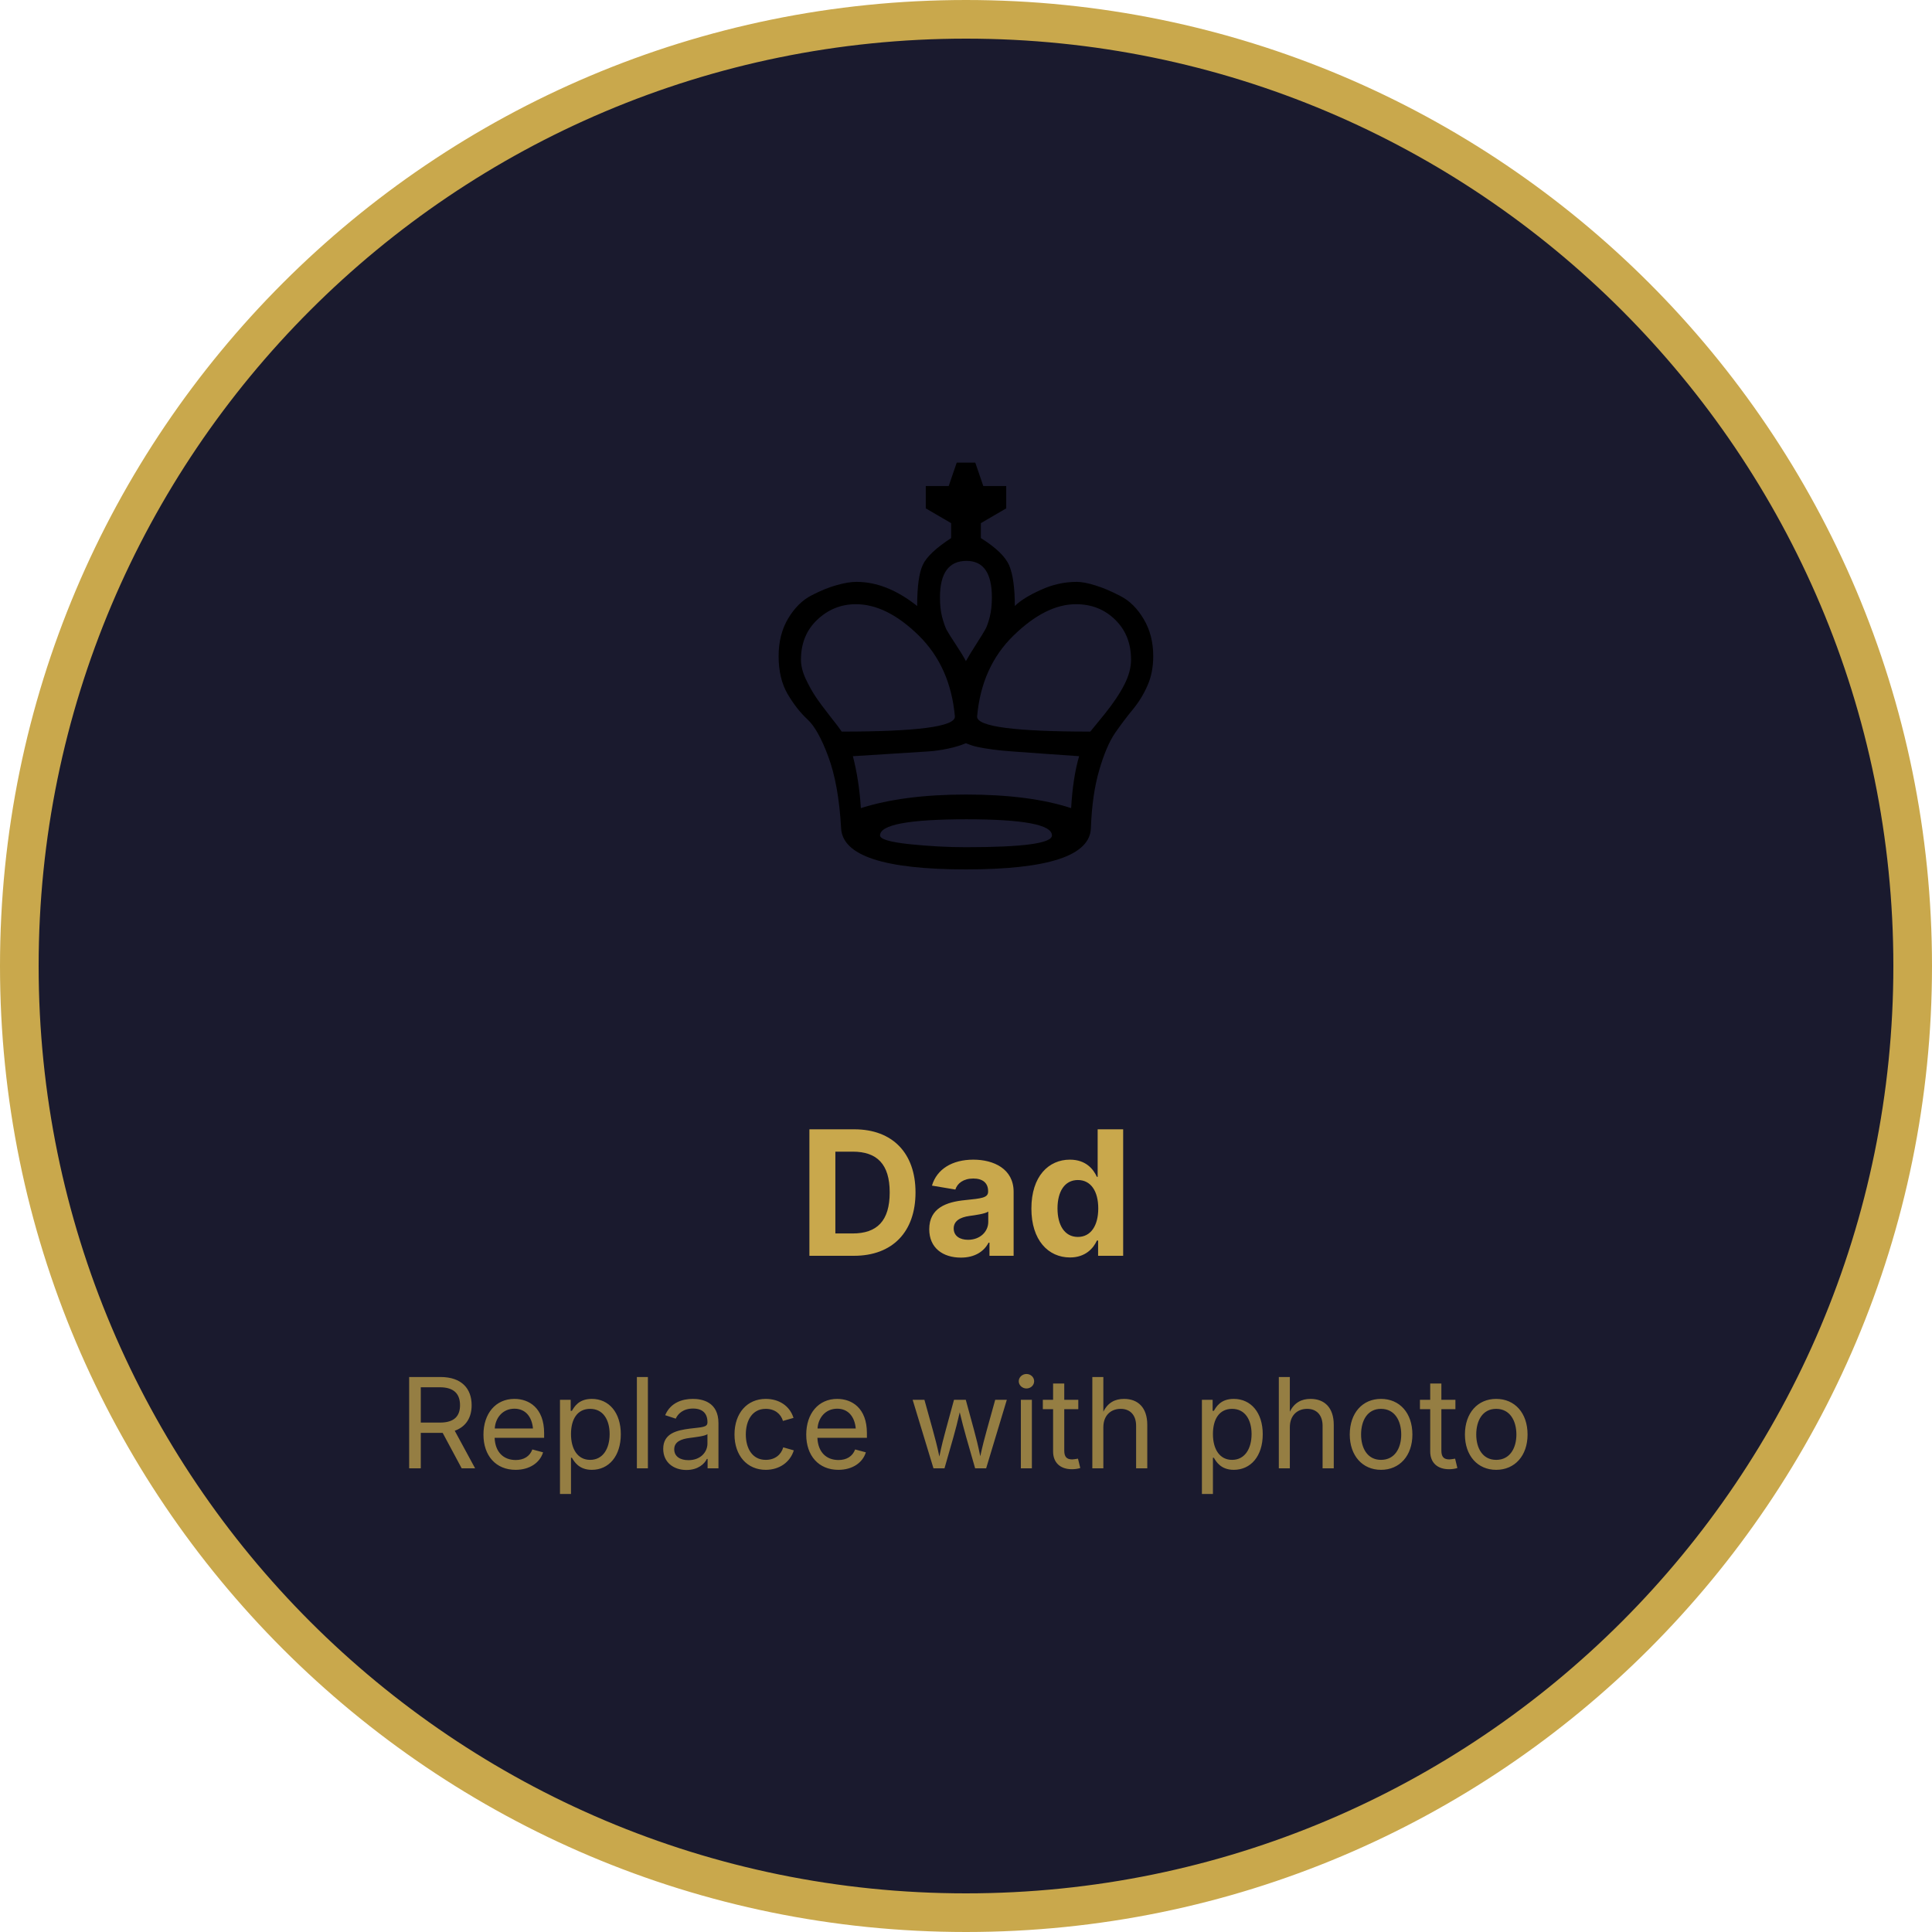
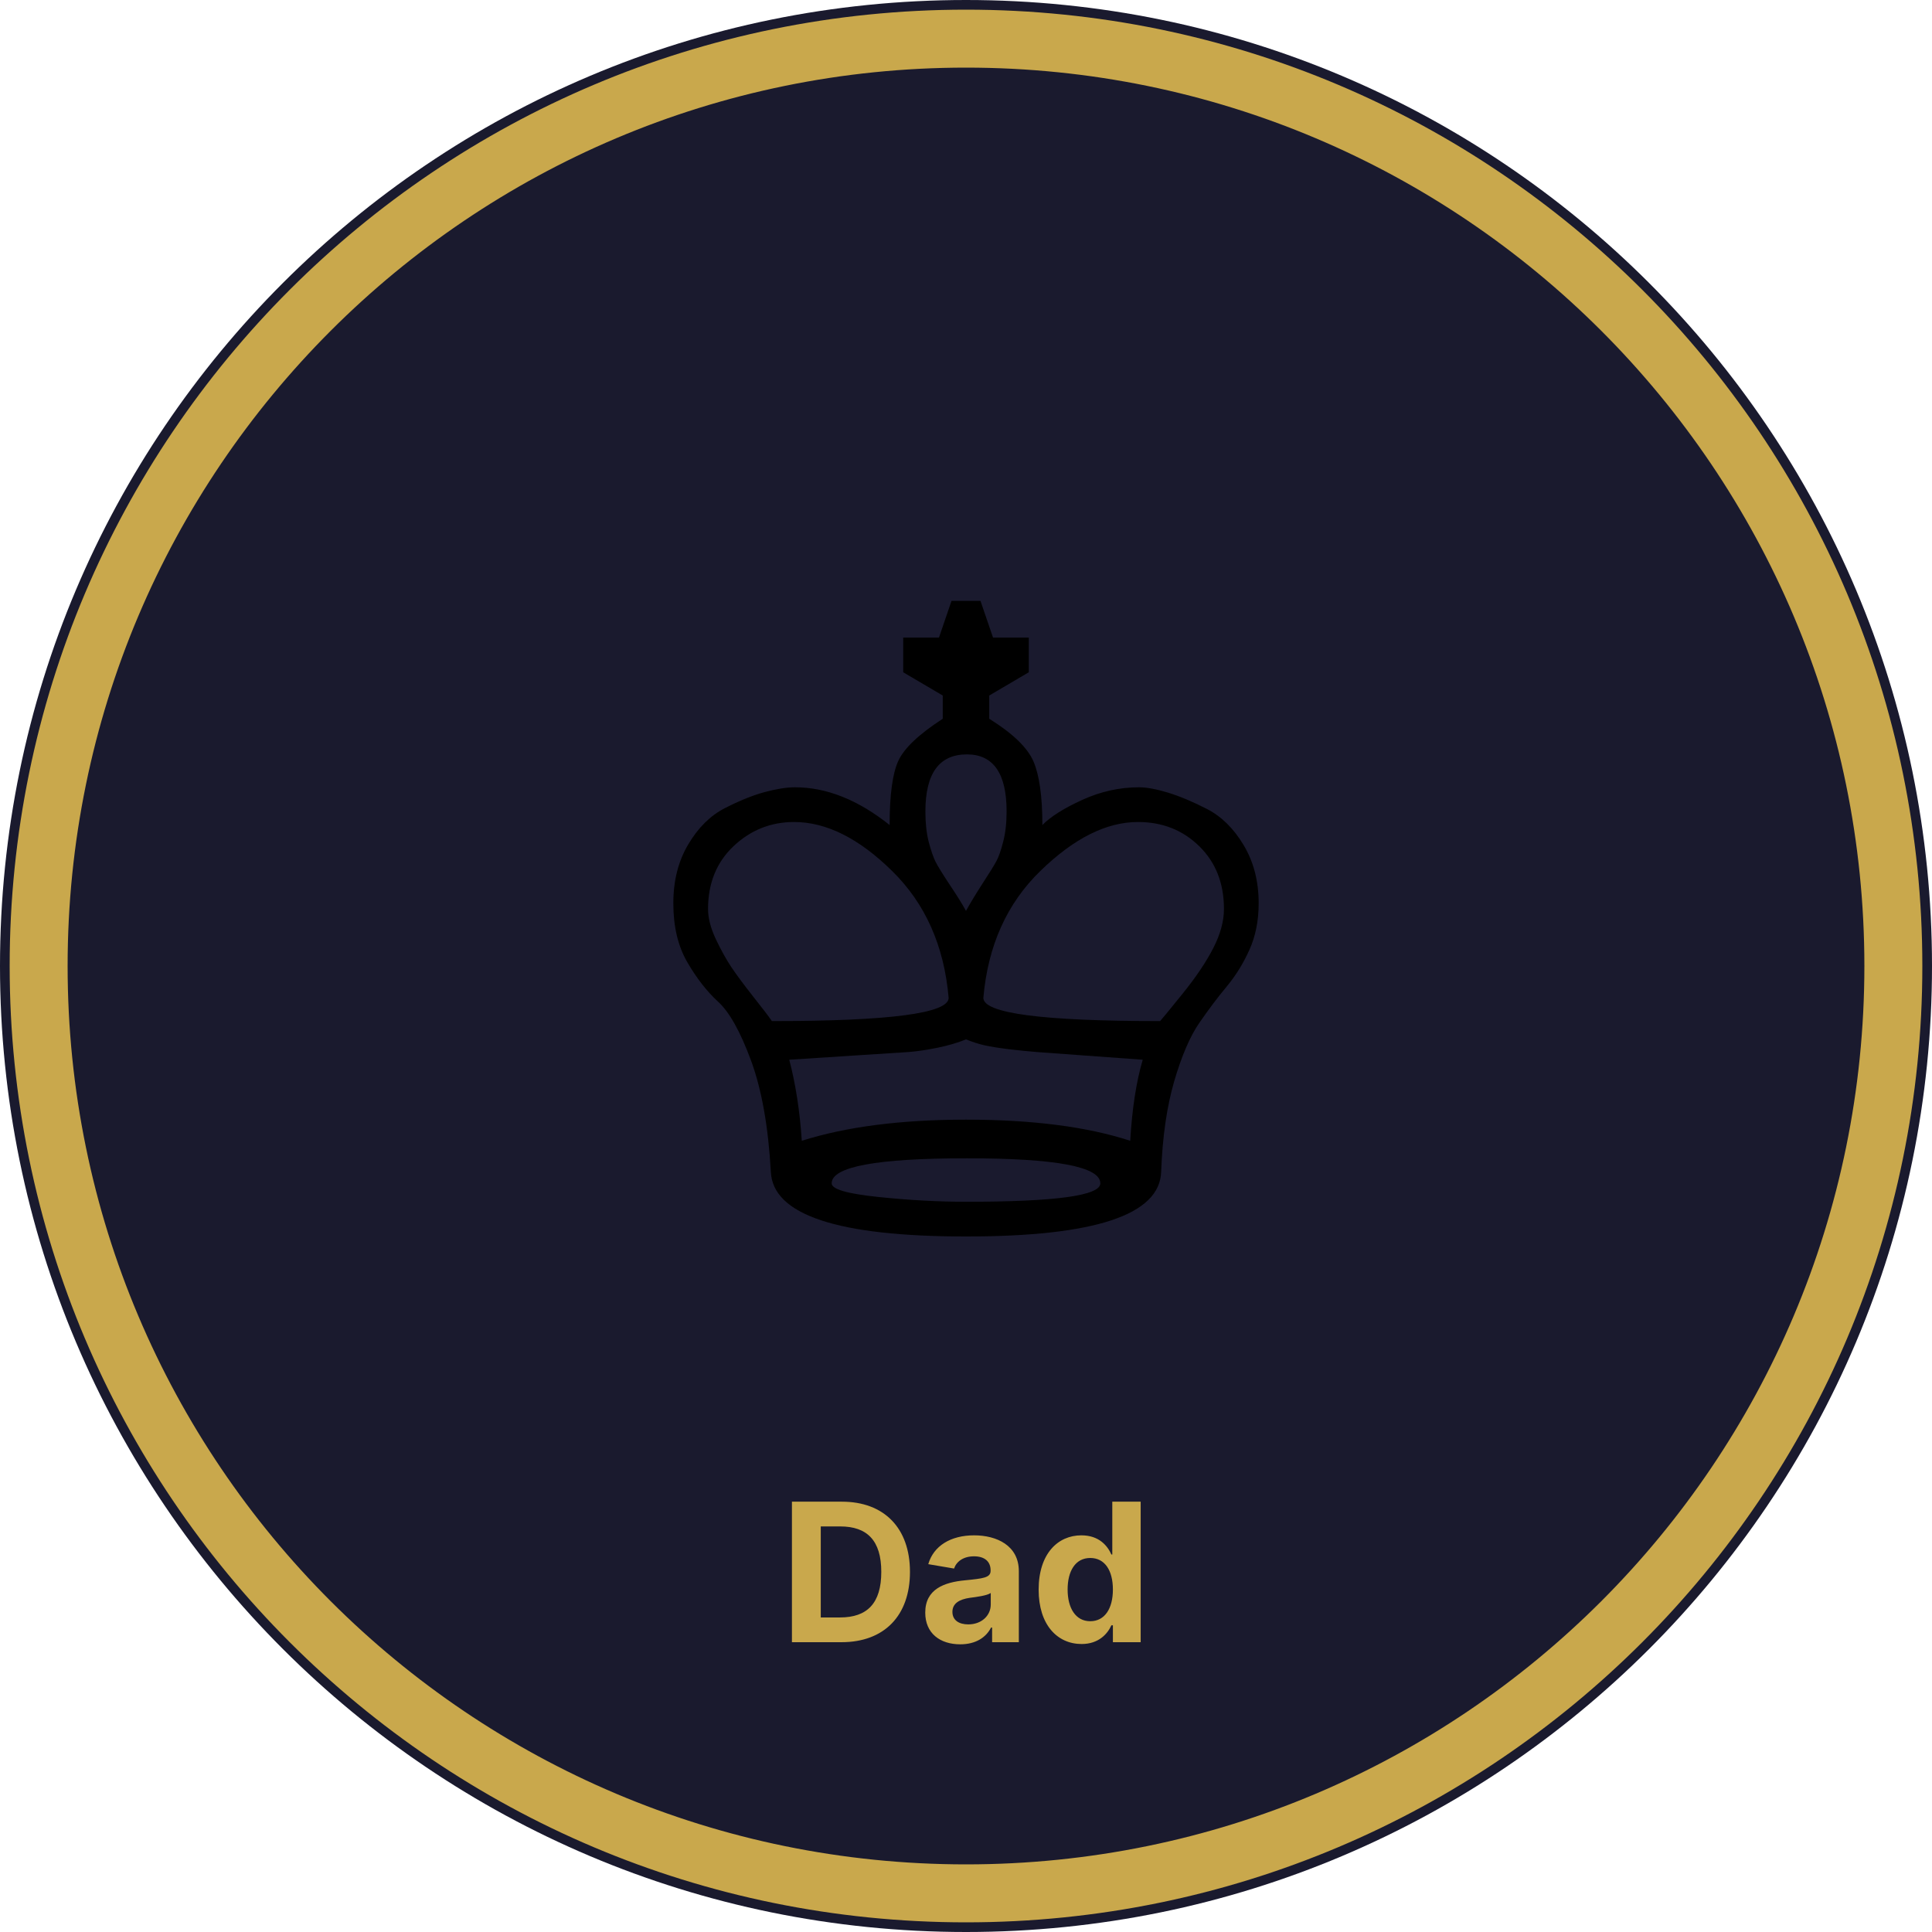
- <svg xmlns="http://www.w3.org/2000/svg" viewBox="0 0 200 200">
-   <circle cx="100" cy="100" r="98" fill="#1a1a2e" stroke="#C9A84C" stroke-width="4" />
-   <text x="100" y="90" text-anchor="middle" font-size="64" font-family="serif">♔</text>
-   <text x="100" y="130" text-anchor="middle" font-size="18" font-weight="bold" fill="#C9A84C" font-family="-apple-system,sans-serif">Dad</text>
-   <text x="100" y="152" text-anchor="middle" font-size="13" fill="#C9A84C" opacity="0.7" font-family="-apple-system,sans-serif">Replace with photo</text>
+ <svg xmlns="http://www.w3.org/2000/svg" viewBox="0 0 200 200" preserveAspectRatio="xMidYMid slice">
+   <circle cx="100" cy="100" r="100" fill="#1a1a2e" />
+   <circle cx="100" cy="100" r="96" fill="#1a1a2e" stroke="#C9A84C" stroke-width="6" />
+   <text x="100" y="128" text-anchor="middle" font-size="100" font-family="serif">♔</text>
+   <text x="100" y="170" text-anchor="middle" font-size="20" font-weight="bold" fill="#C9A84C" font-family="-apple-system,sans-serif">Dad</text>
</svg>
